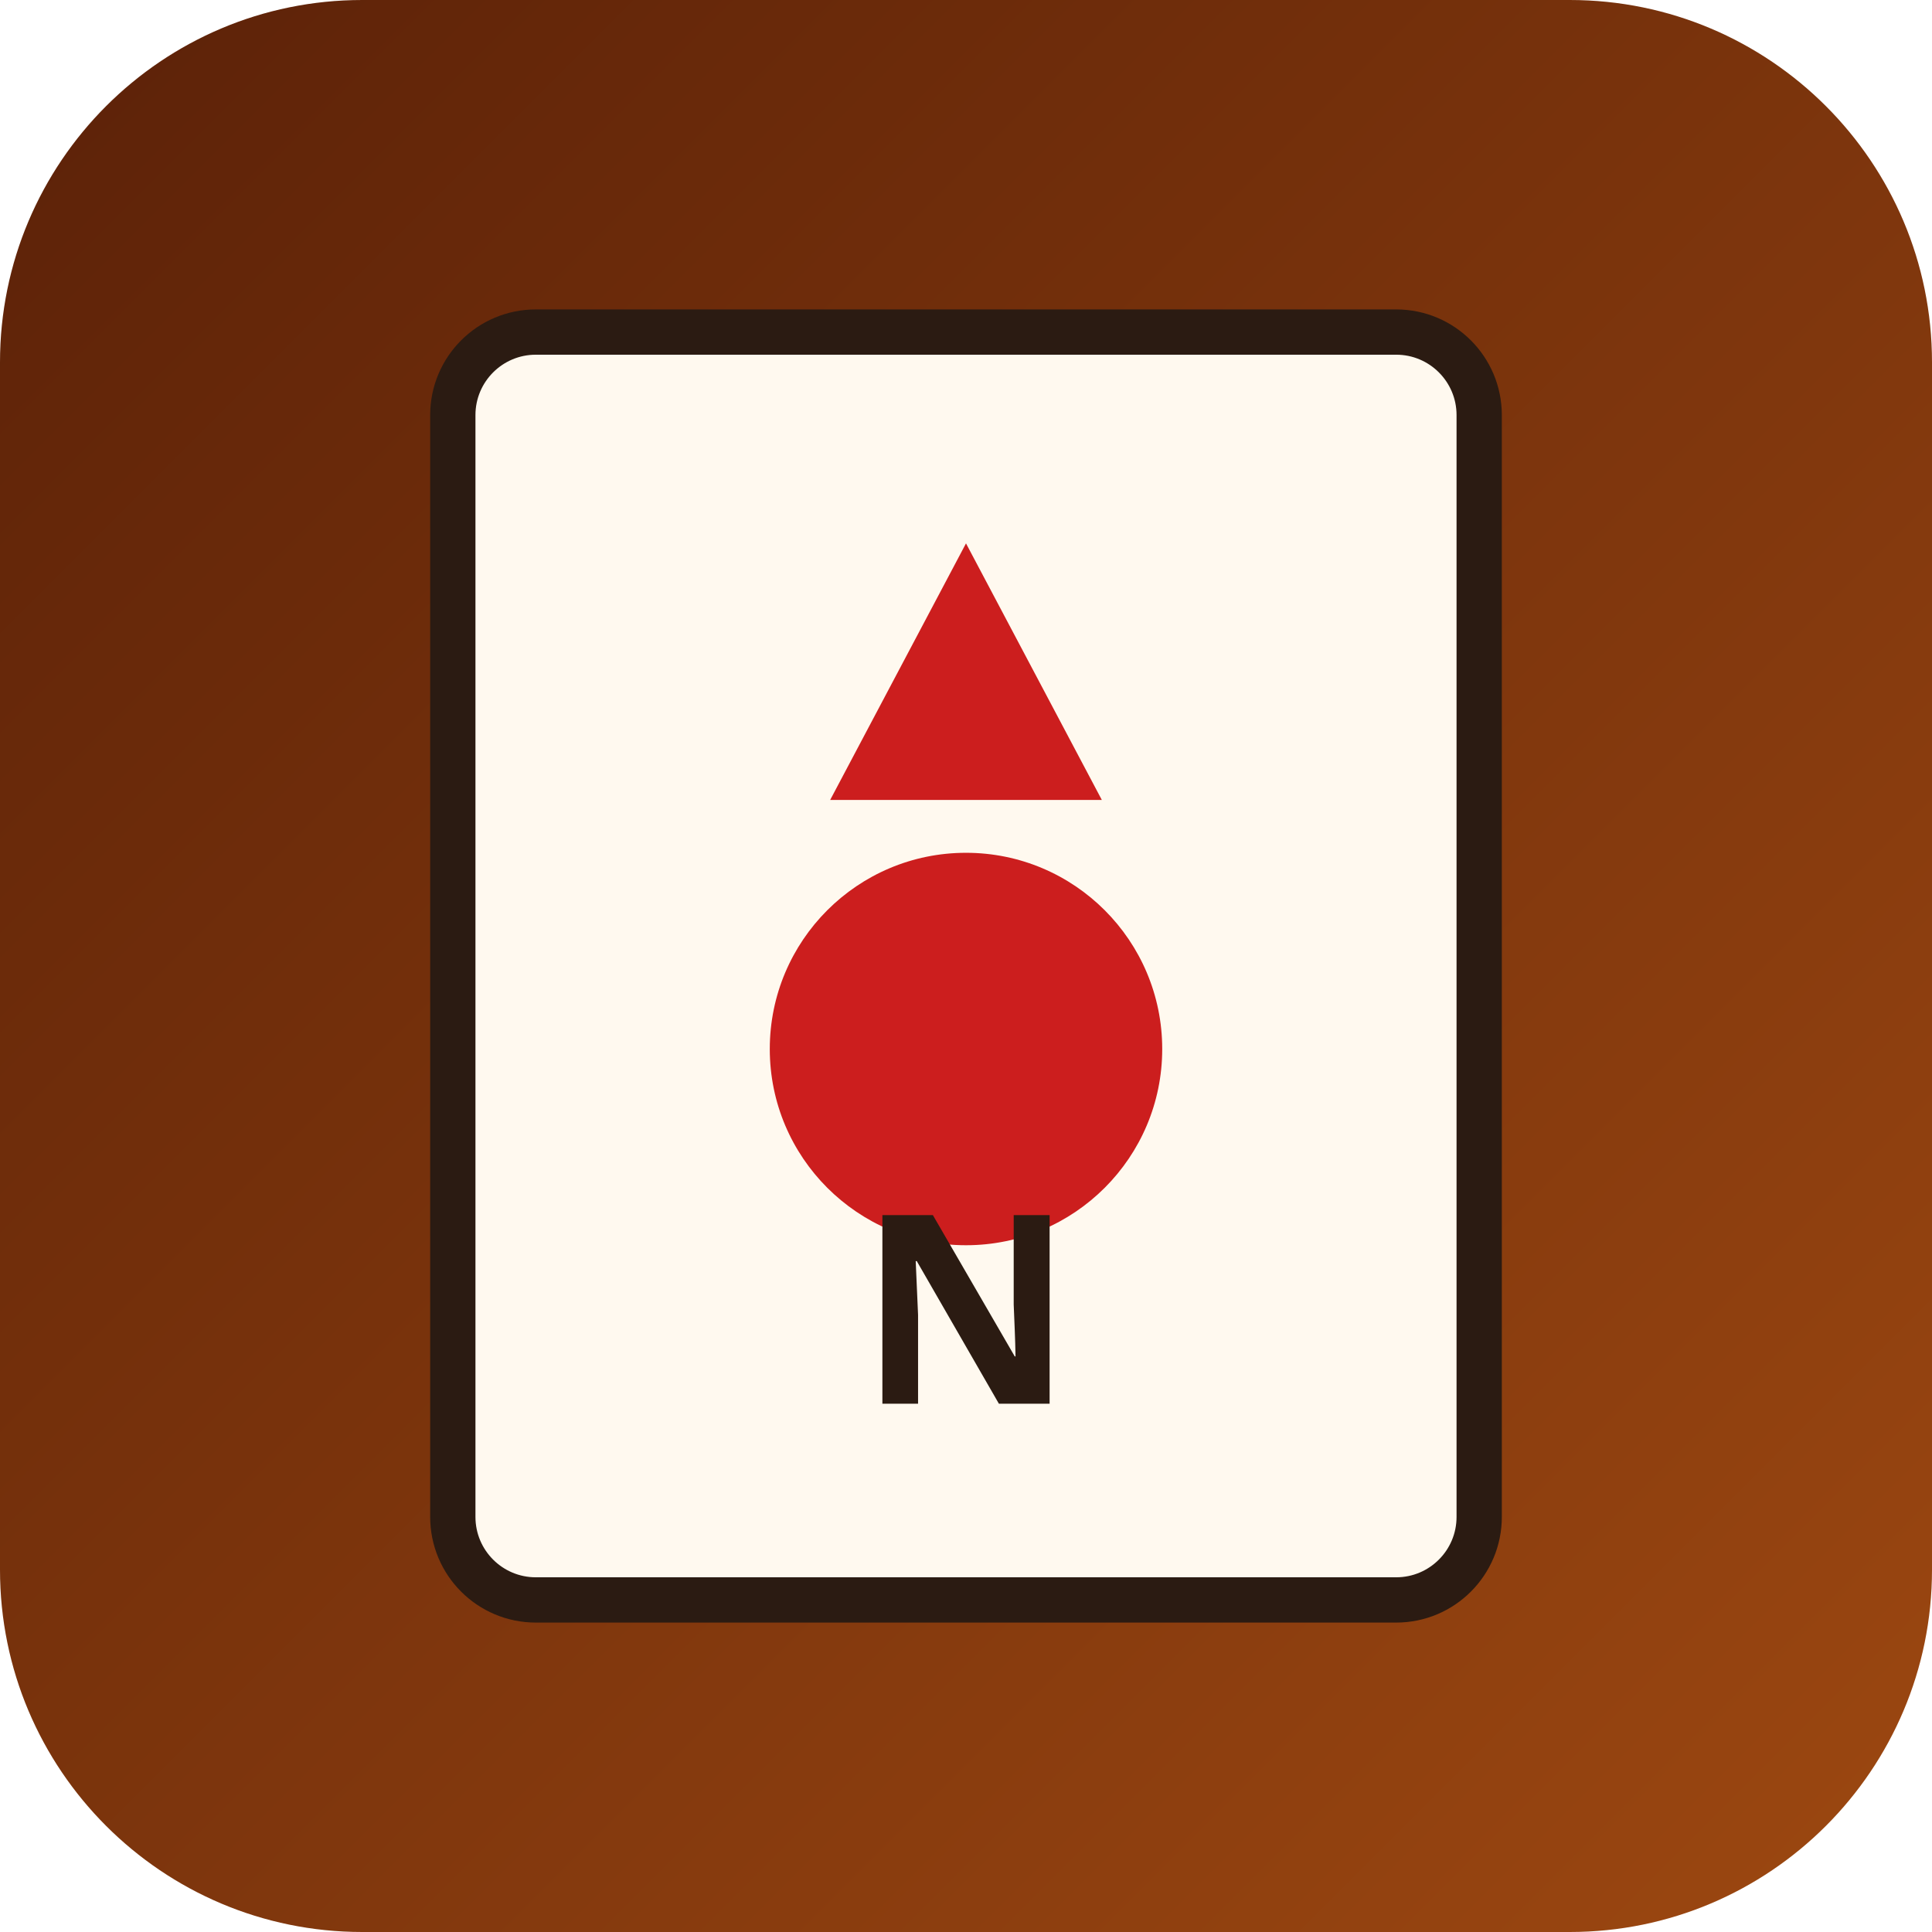
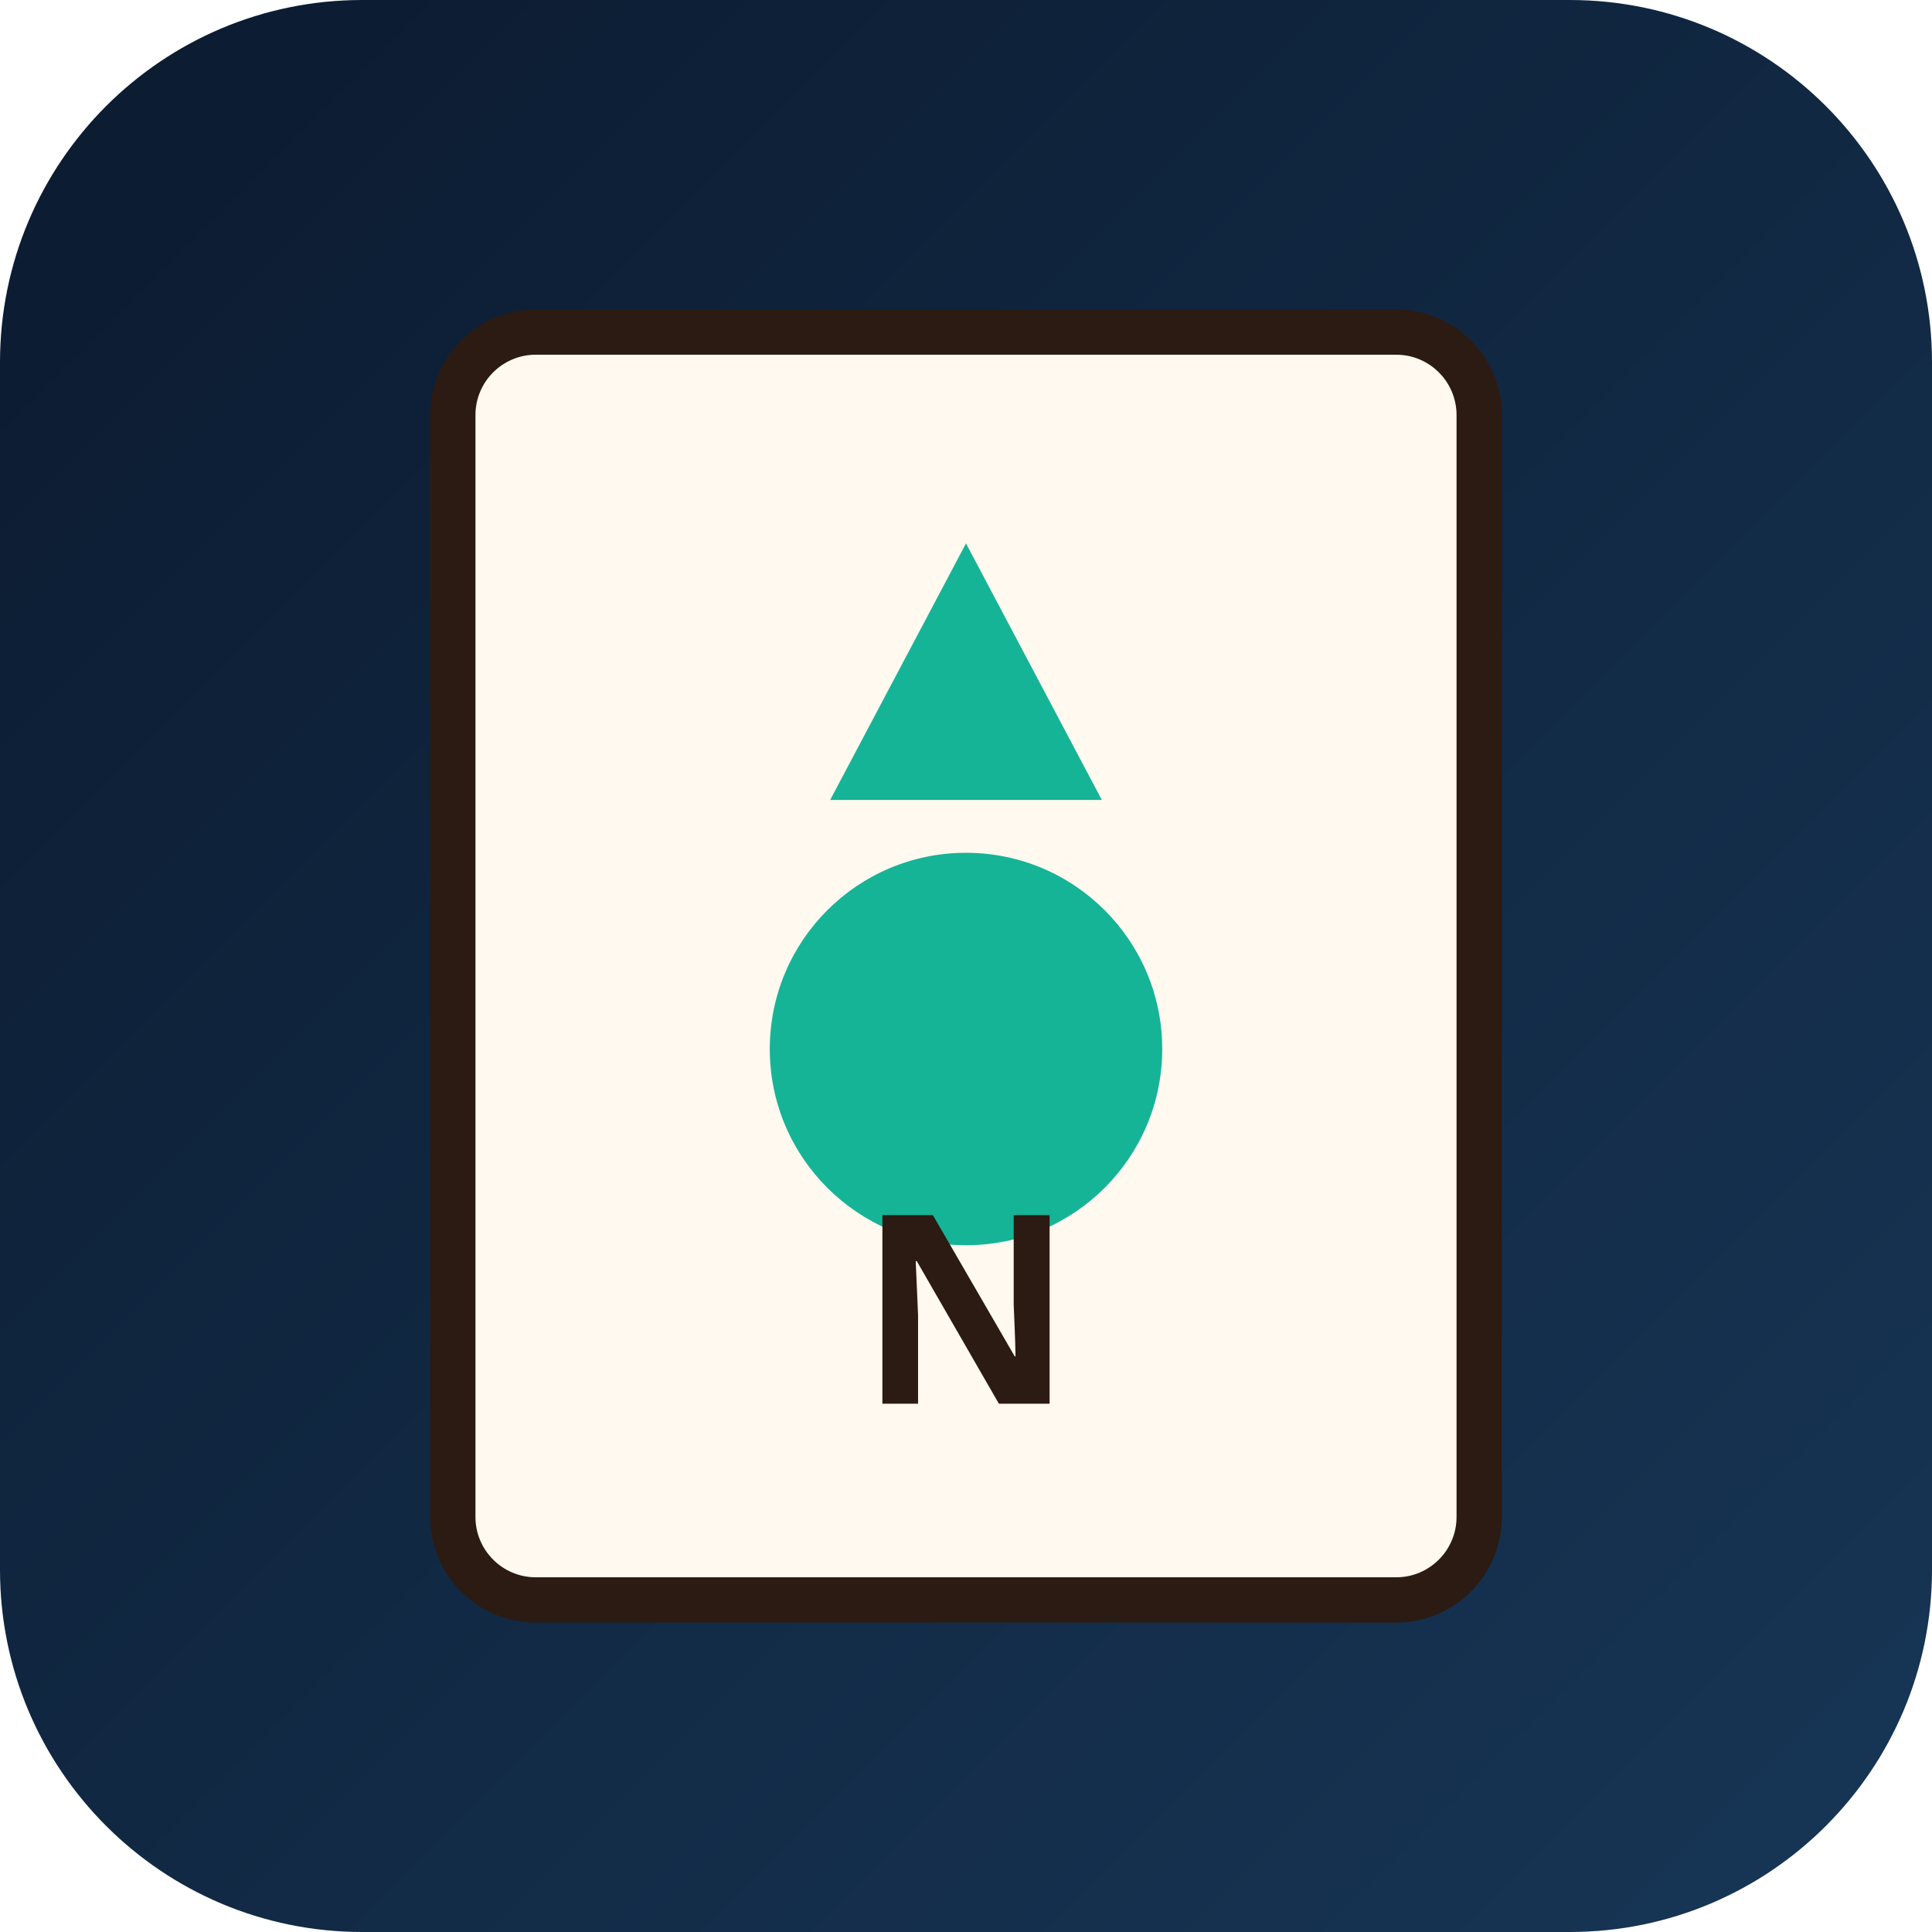
<svg xmlns="http://www.w3.org/2000/svg" viewBox="0 0 512 512">
  <defs>
    <linearGradient id="bg" x1="0" y1="0" x2="1" y2="1">
-       <stop offset="0%" stop-color="#5b2108" />
-       <stop offset="100%" stop-color="#9d4811" />
+       <stop offset="0%" stop-color="#0b1a2f" />
+       <stop offset="100%" stop-color="#173656" />
    </linearGradient>
  </defs>
  <rect width="512" height="512" rx="96" fill="url(#bg)" />
  <rect x="120" y="88" width="272" height="336" rx="22" fill="#fff9ef" stroke="#2b1b12" stroke-width="12" />
-   <path d="M256 144 292 212h-72z" fill="#cc1e1e" />
-   <circle cx="256" cy="278" r="52" fill="#cc1e1e" />
+   <path d="M256 144 292 212h-72z" fill="#16b497" />
+   <circle cx="256" cy="278" r="52" fill="#16b497" />
  <text x="256" y="372" text-anchor="middle" fill="#2b1b12" font-size="70" font-family="Avenir Next, Trebuchet MS, sans-serif" font-weight="700">N</text>
</svg>
